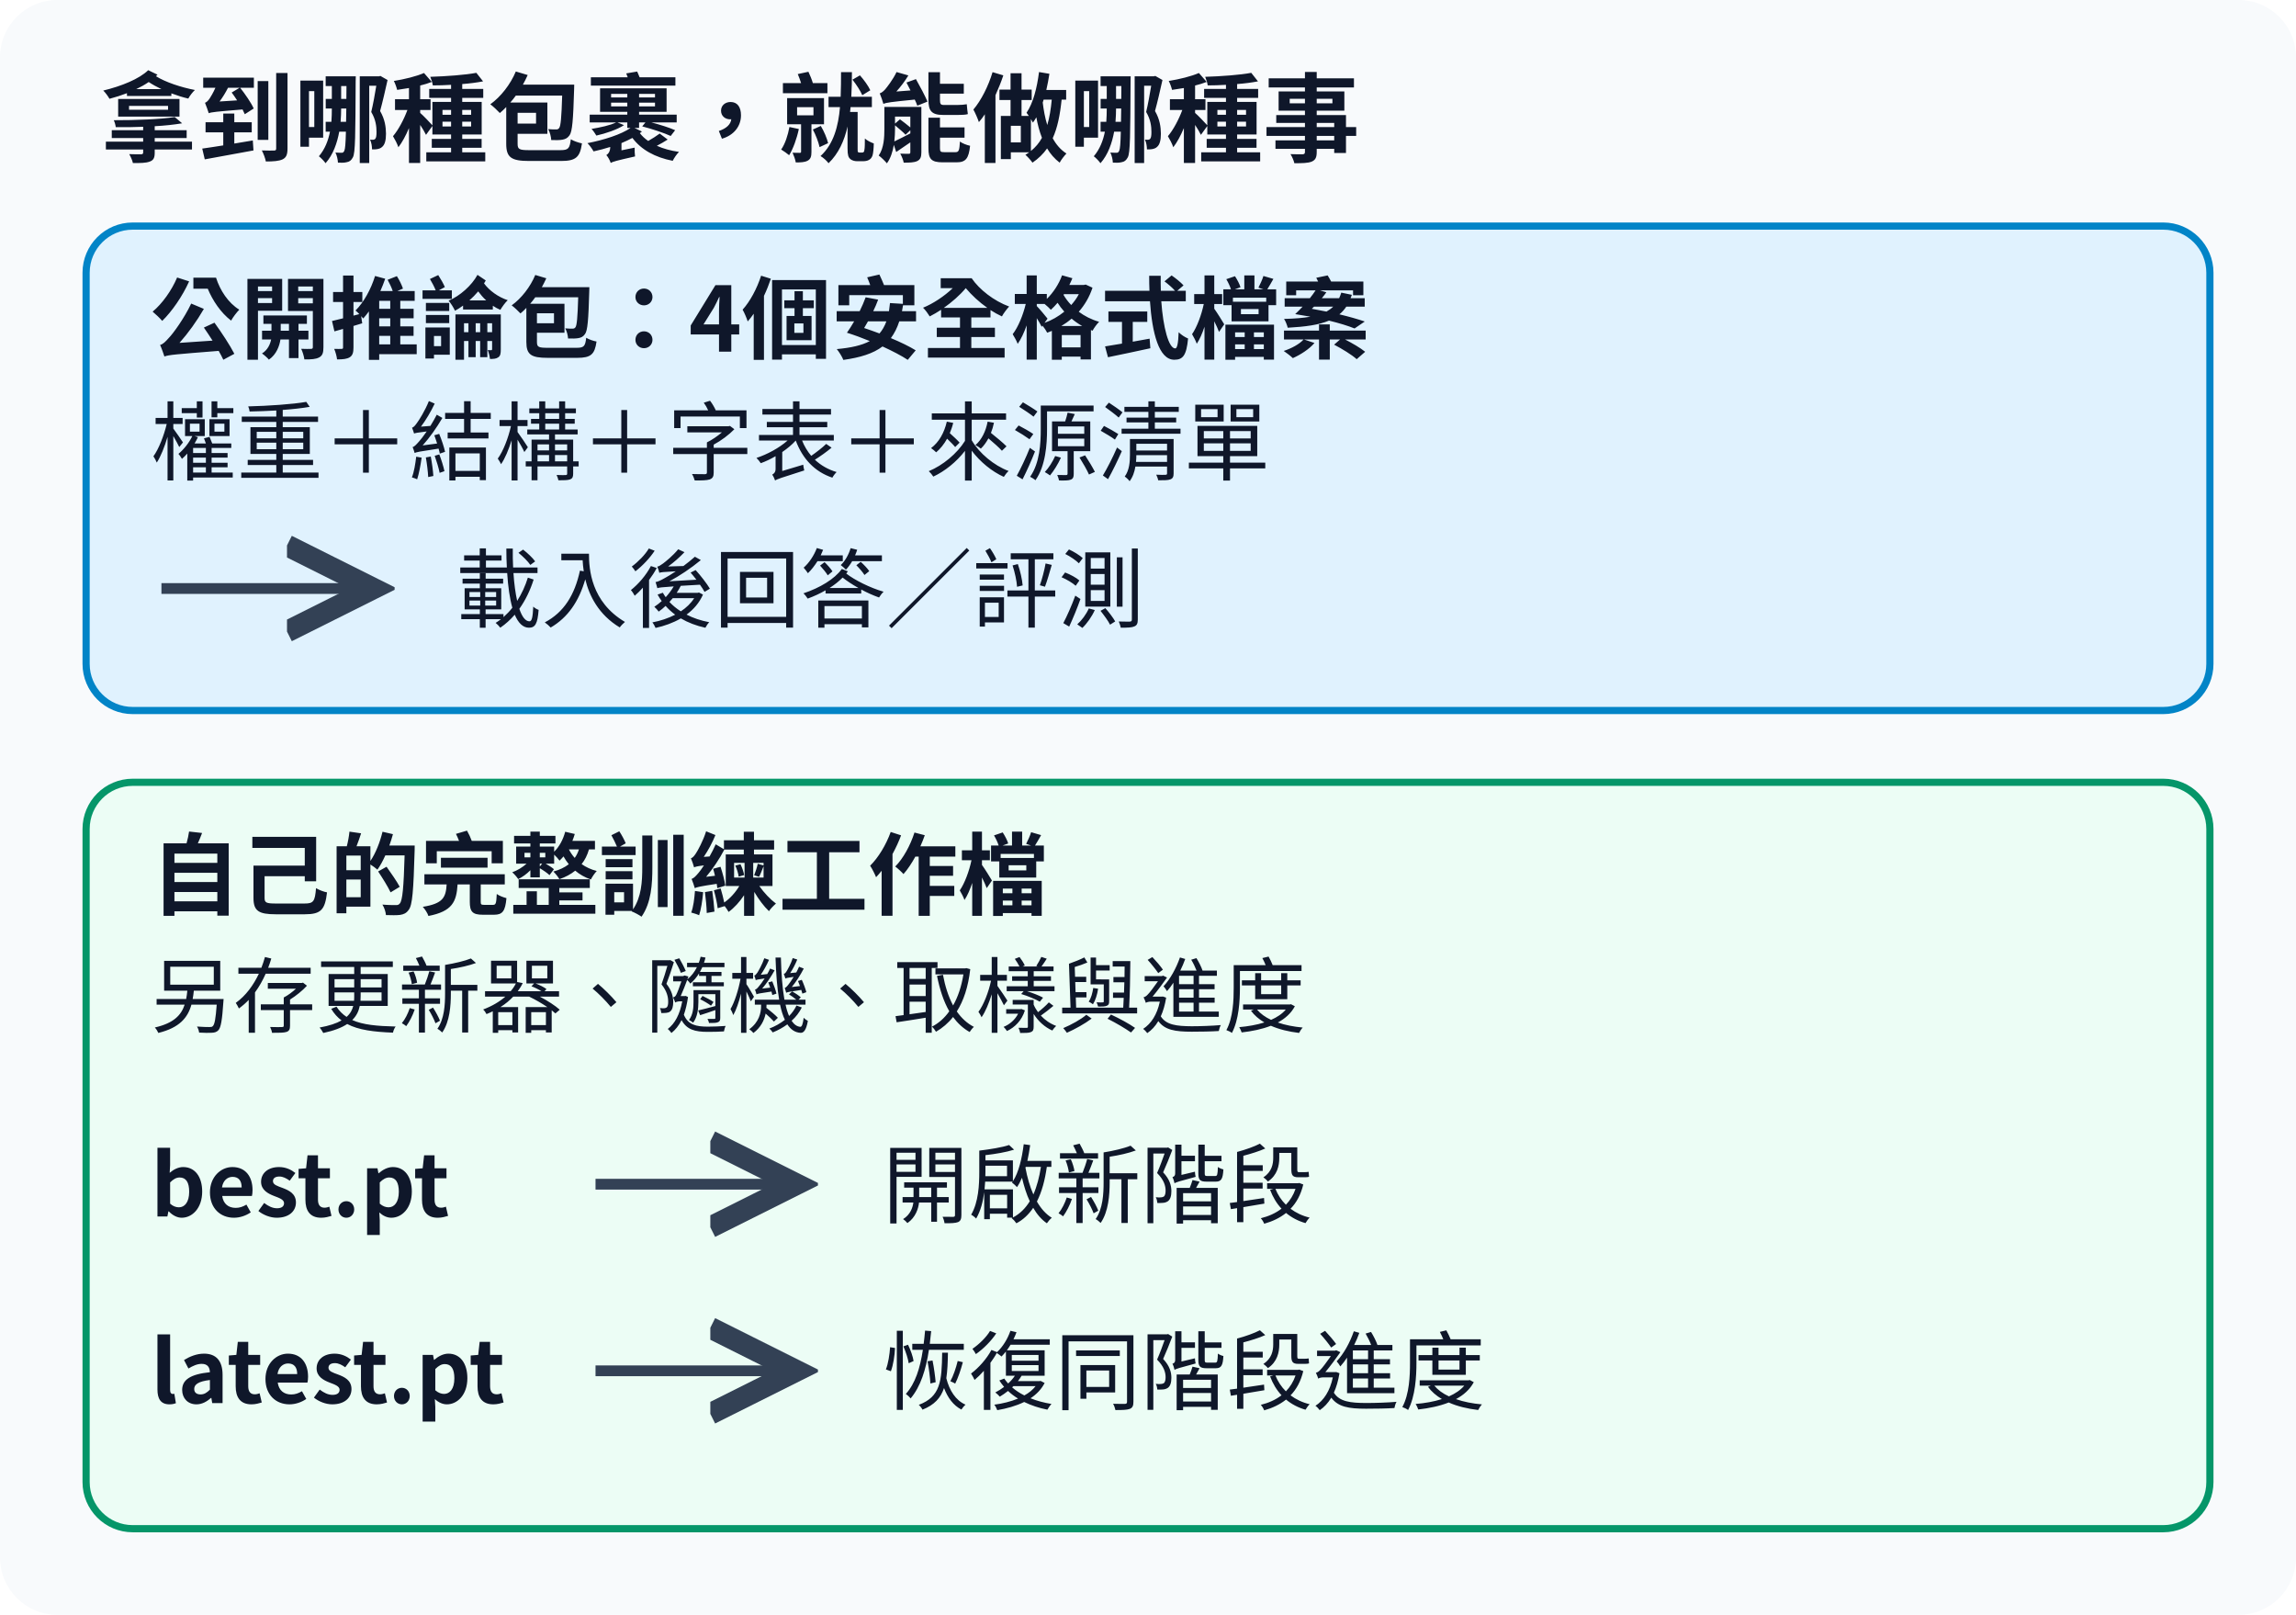
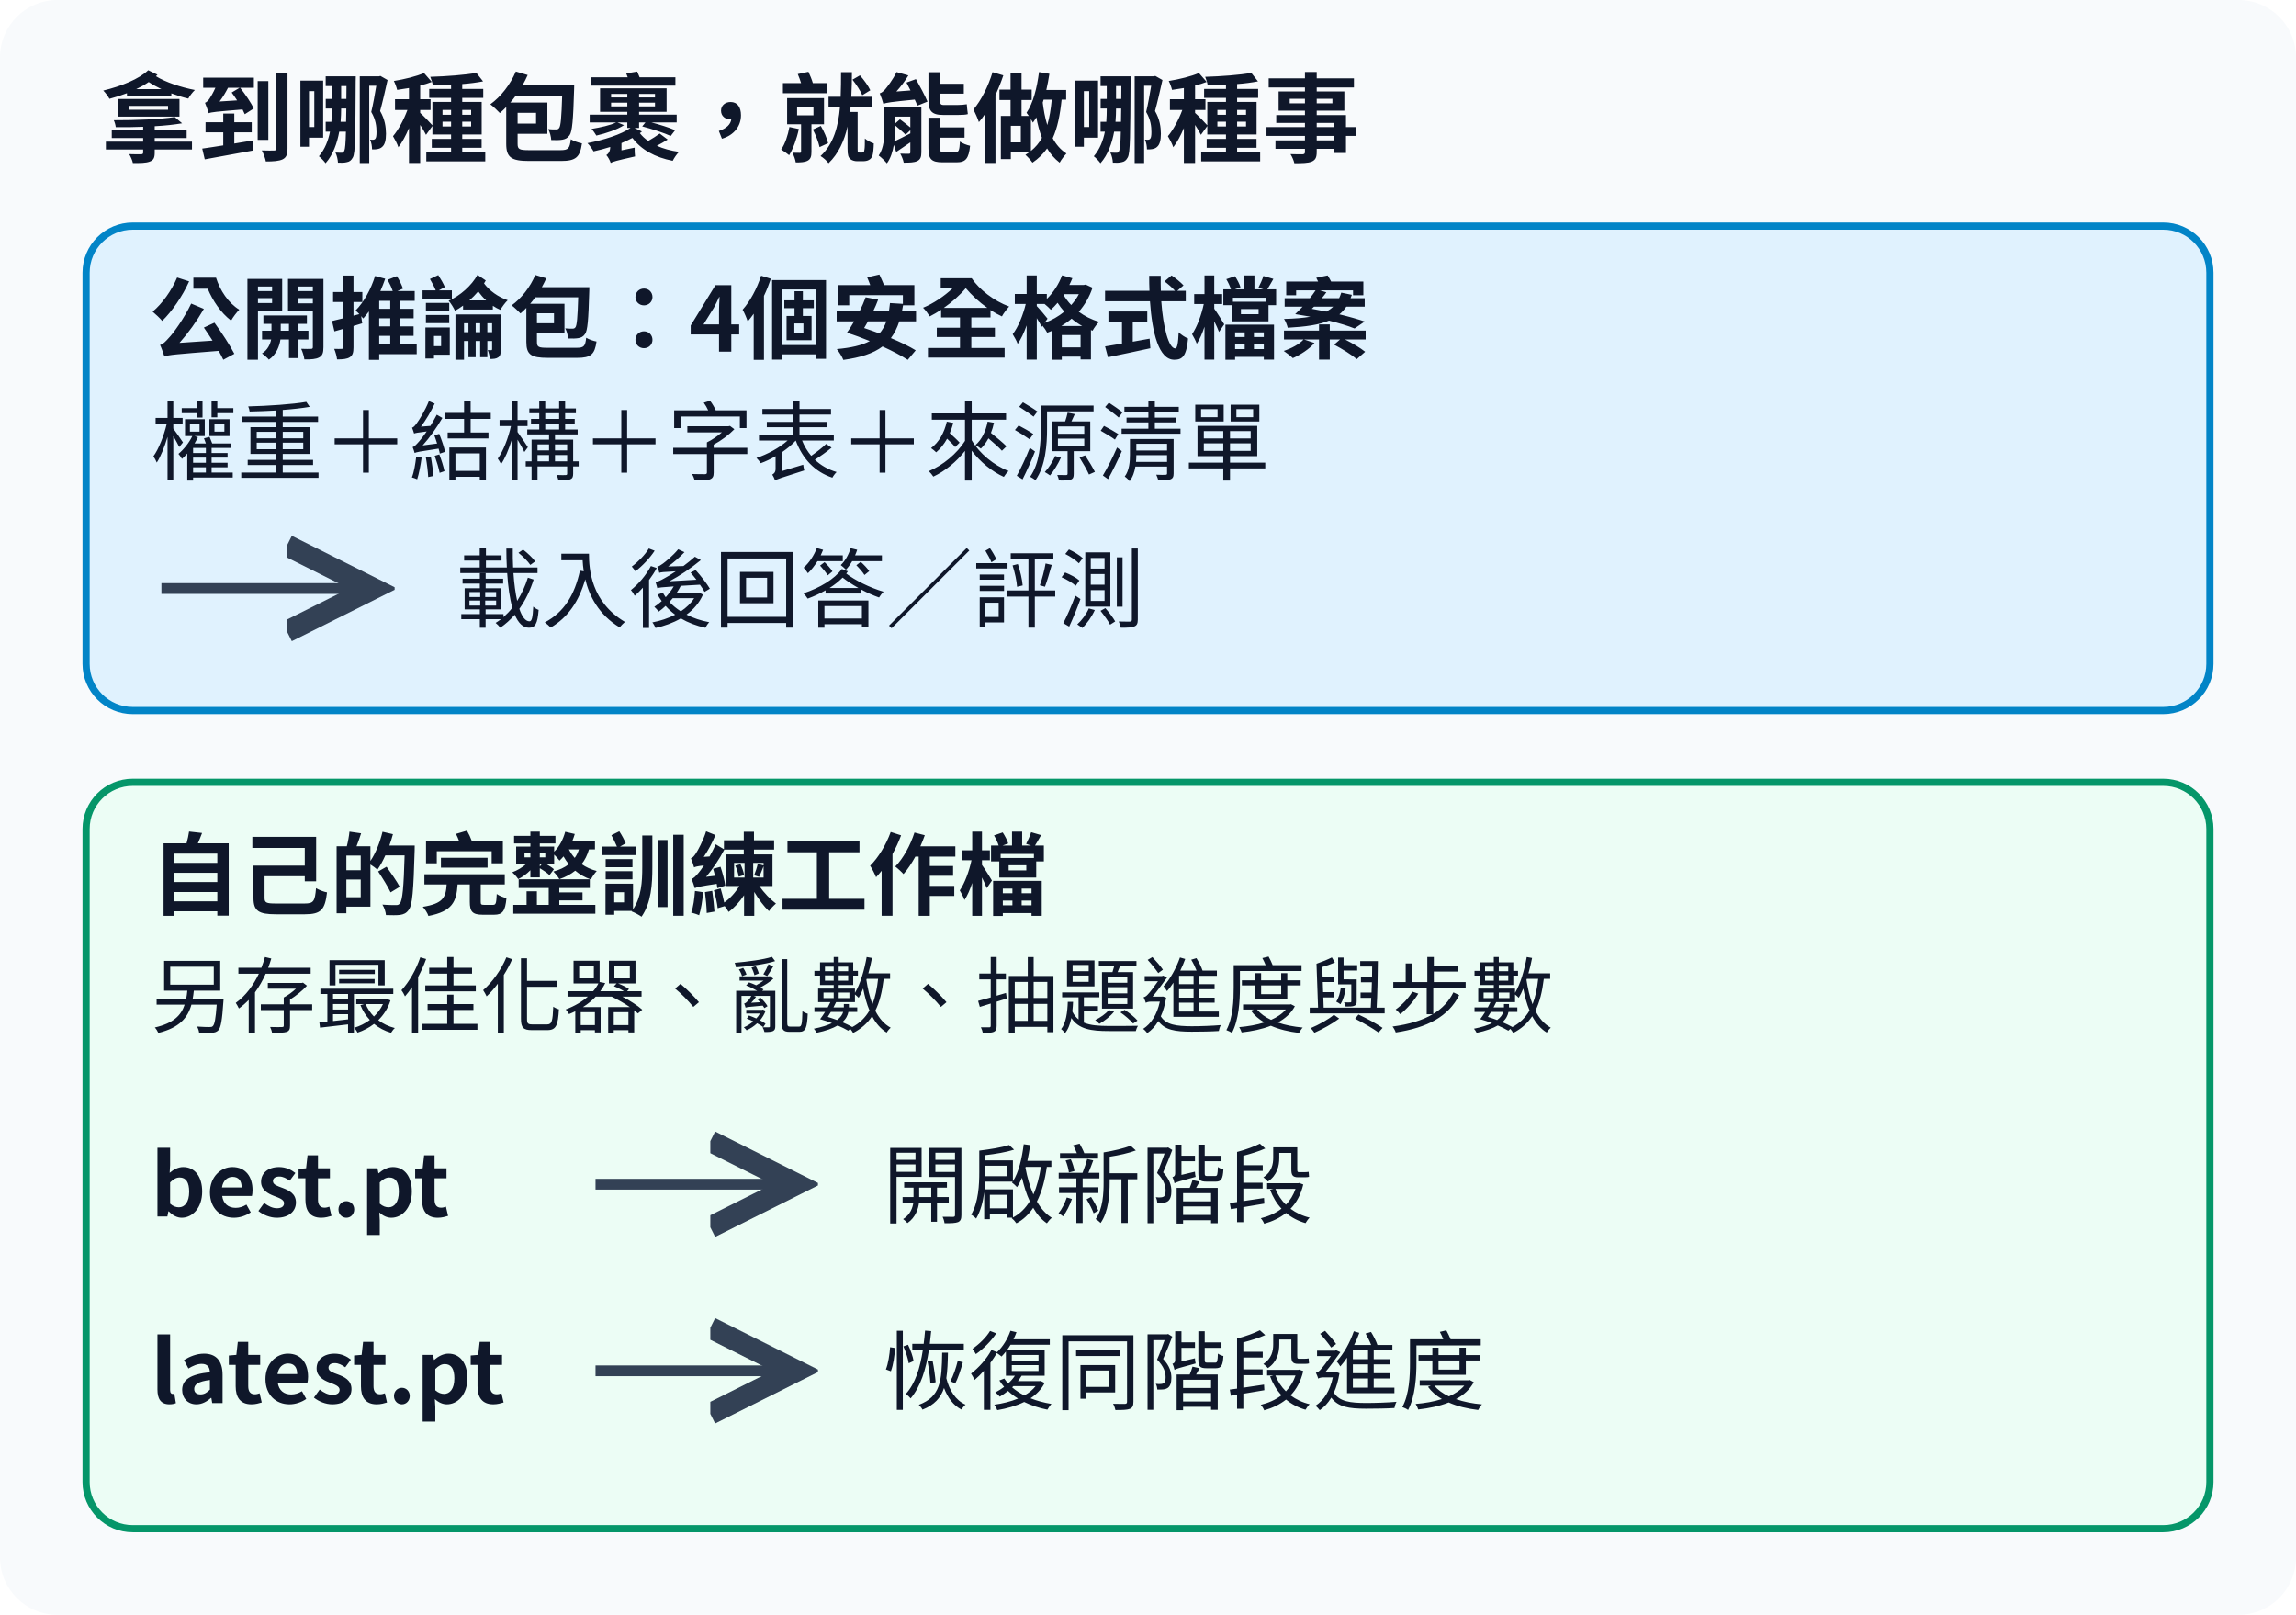
<svg xmlns="http://www.w3.org/2000/svg" width="640" height="450" viewBox="0 0 640 450" role="img" aria-labelledby="title desc">
  <defs>
    <marker id="arrow" markerWidth="10" markerHeight="10" refX="8" refY="5" orient="auto">
      <path d="M0 1 L8 5 L0 9" fill="none" stroke="#334155" stroke-width="2" />
    </marker>
  </defs>
  <rect width="640" height="450" rx="16" fill="#f8fafc" />
  <g font-family="Noto Sans CJK TC, Noto Sans, sans-serif" fill="#0f172a">
    <text x="28" y="43" font-size="27" font-weight="700">拿到哪種包裹，就能做哪種事</text>
    <rect x="24" y="63" width="592" height="135" rx="13" fill="#e0f2fe" stroke="#0284c7" stroke-width="2" />
    <text x="42" y="98" font-size="25" font-weight="700">公開推論包：4個安全格式檔案</text>
    <text x="42" y="132" font-size="24">權重＋結構＋字表＋來源清單</text>
    <path d="M45 164 H104" fill="none" stroke="#334155" stroke-width="3" marker-end="url(#arrow)" />
    <text x="127" y="173" font-size="24">載入後回答／評測</text>
    <rect x="24" y="218" width="592" height="208" rx="13" fill="#ecfdf5" stroke="#059669" stroke-width="2" />
    <text x="42" y="253" font-size="25" font-weight="700">自己的完整訓練工作檔</text>
-     <text x="42" y="286" font-size="23">另存更新器、隨機、取樣與進度</text>
+     <text x="42" y="286" font-size="23">另存最佳化器、亂數、抽題進度與步數</text>
    <text x="42" y="339" font-size="24" font-weight="700">best.pt</text>
    <path d="M166 330 H222" fill="none" stroke="#334155" stroke-width="3" marker-end="url(#arrow)" />
    <text x="246" y="339" font-size="24">開啟新階段</text>
    <text x="42" y="391" font-size="24" font-weight="700">latest.pt</text>
    <path d="M166 382 H222" fill="none" stroke="#334155" stroke-width="3" marker-end="url(#arrow)" />
    <text x="246" y="391" font-size="24">恢復同階段進度</text>
  </g>
</svg>
